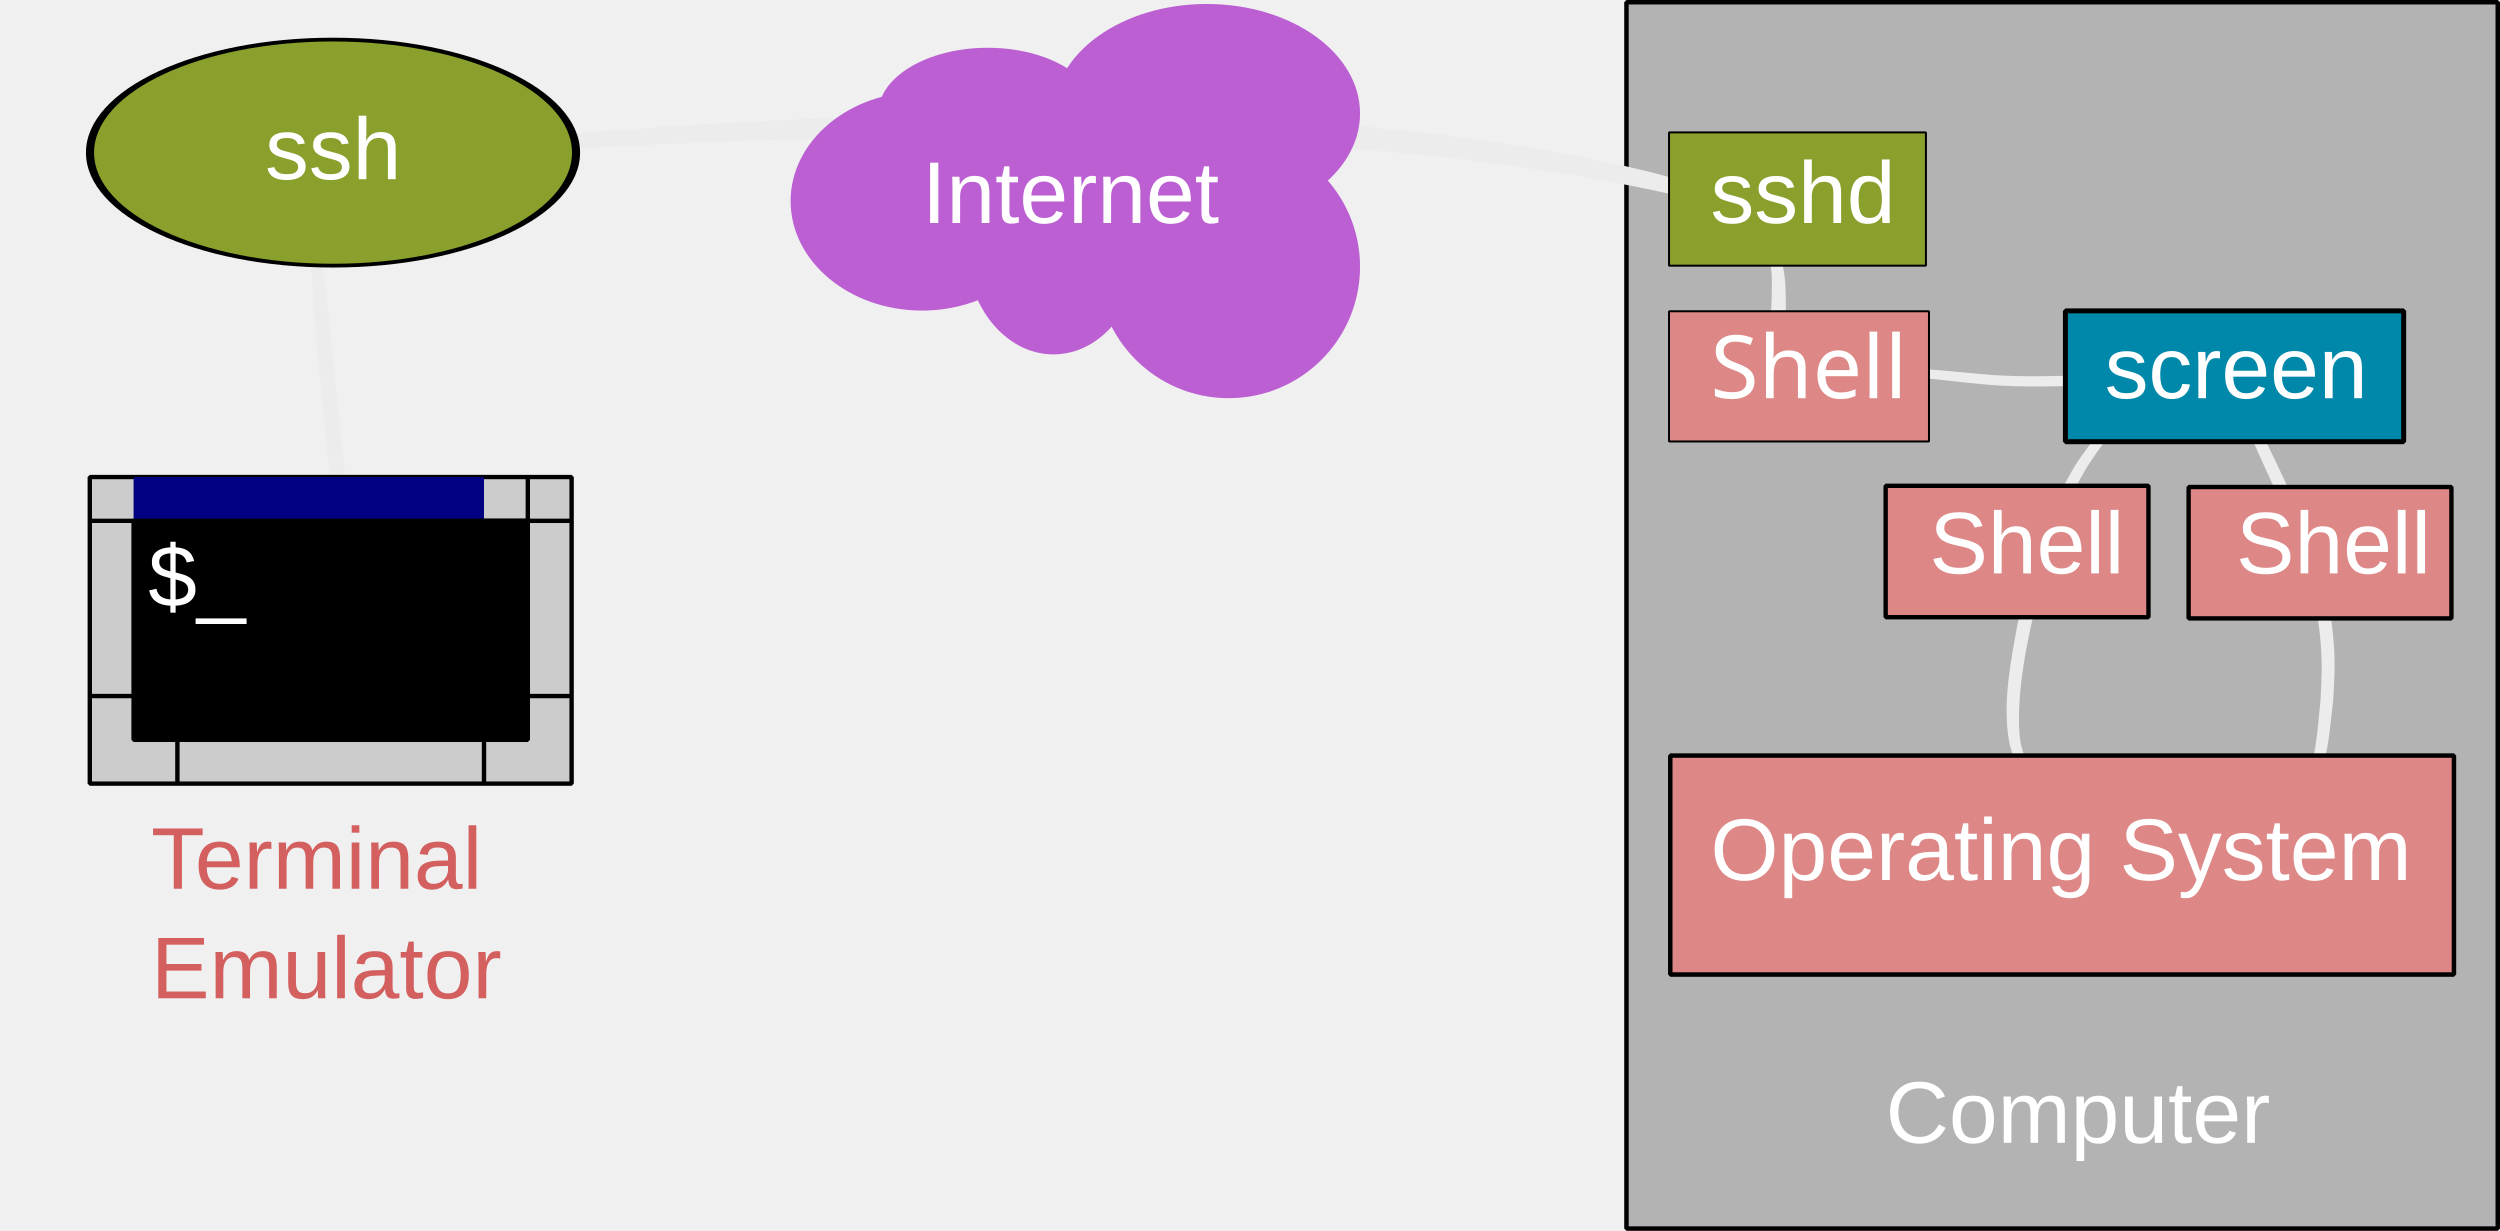
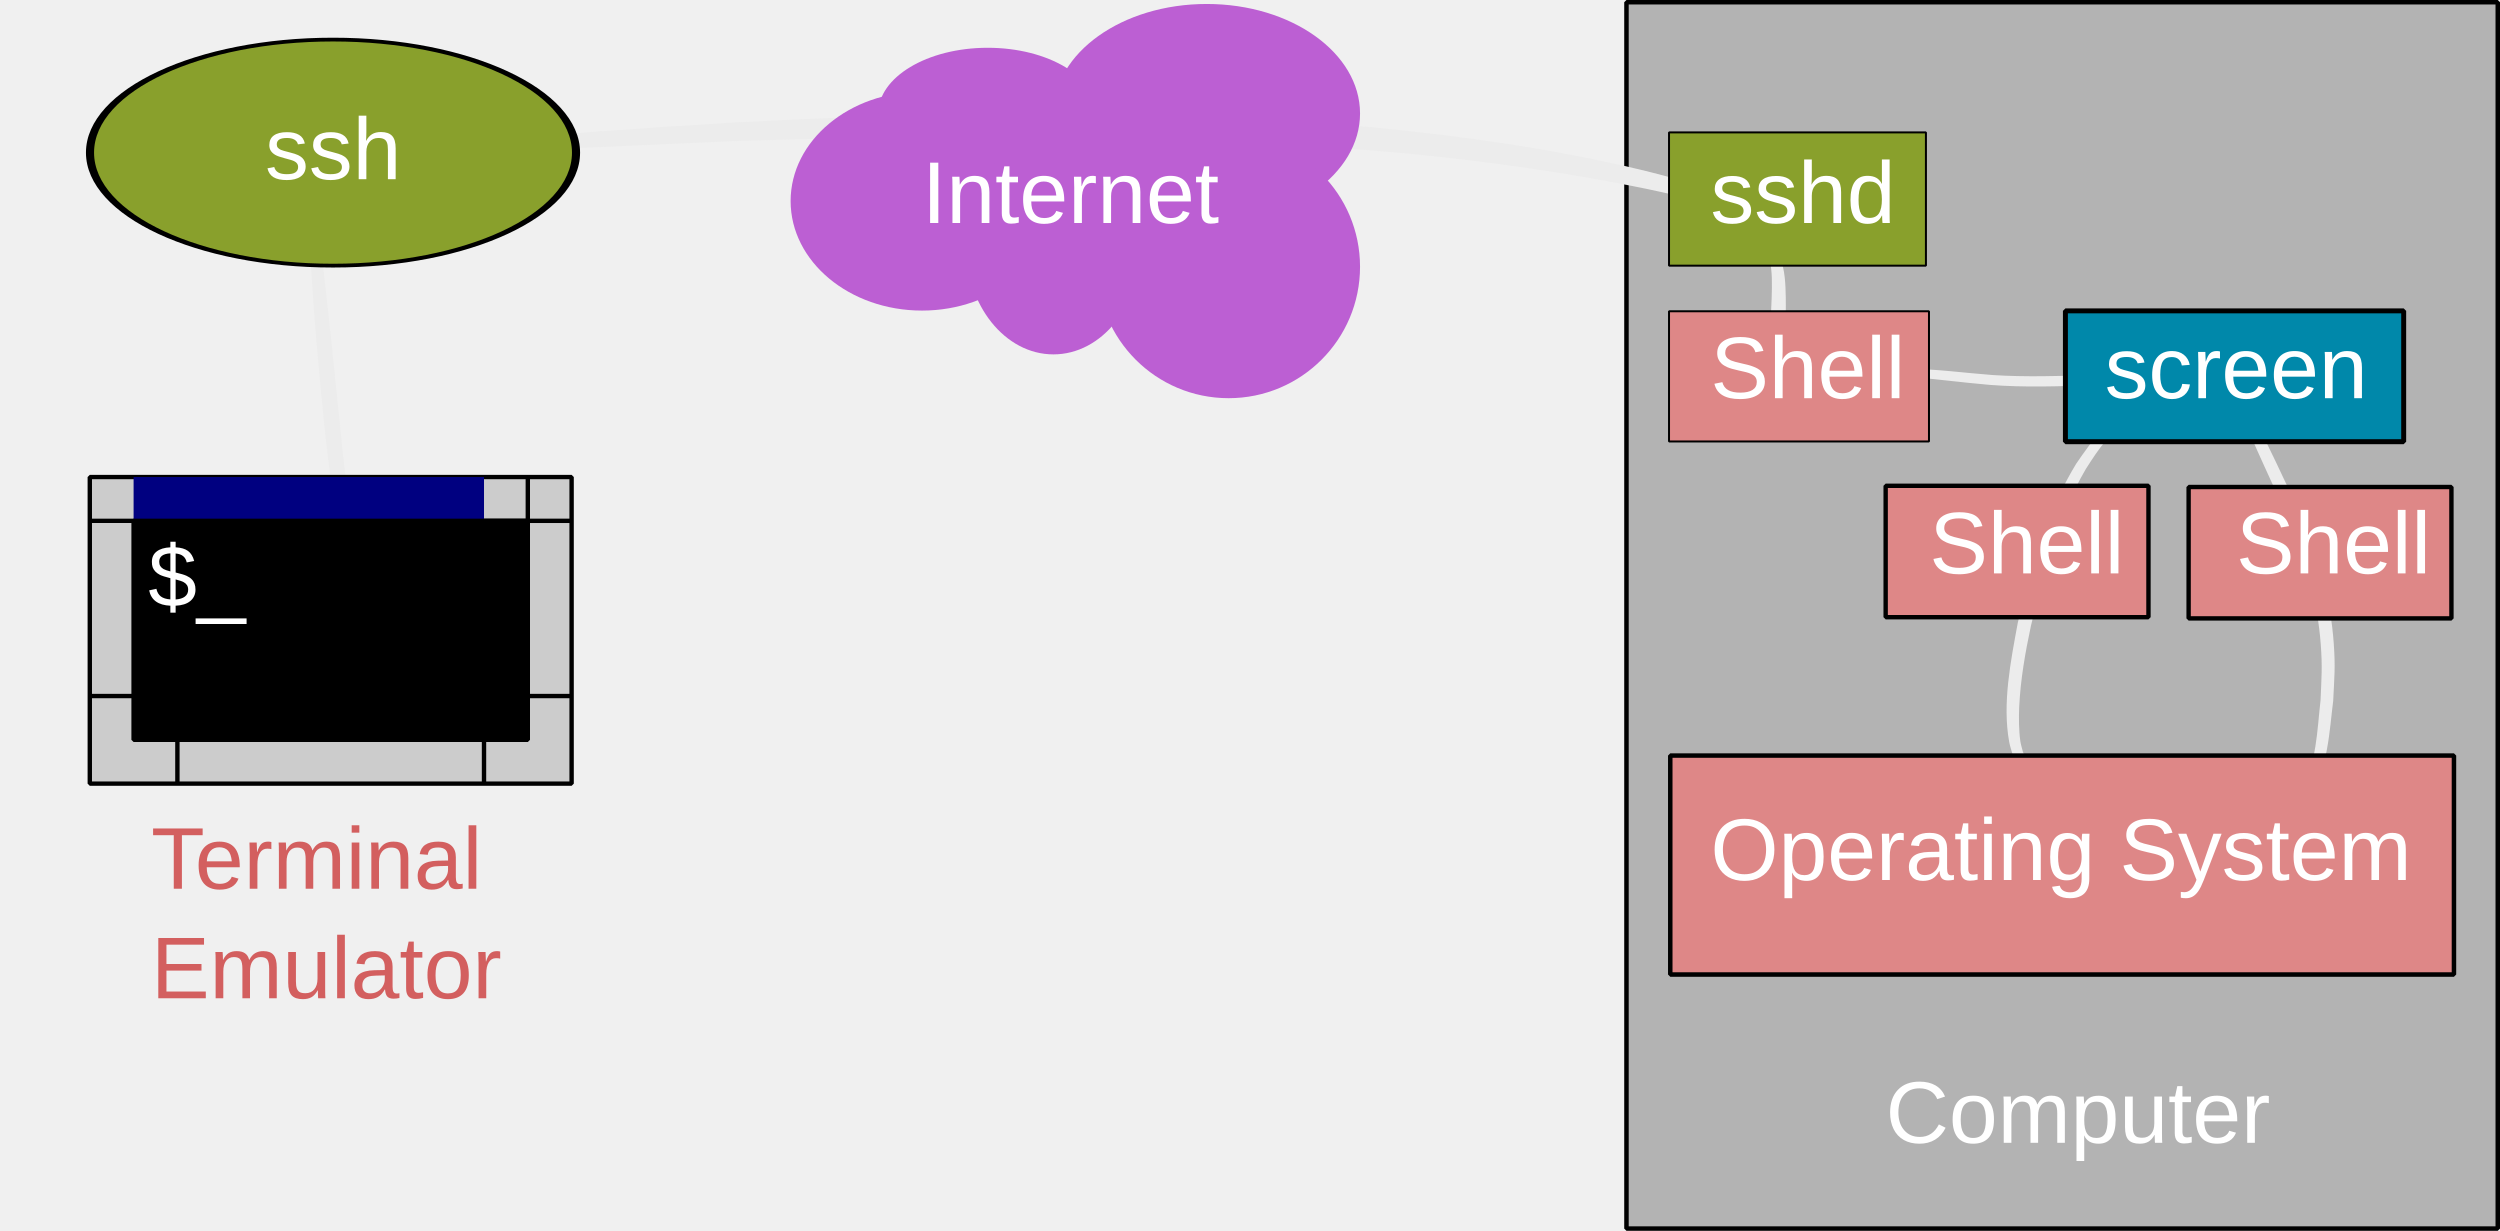
<svg xmlns="http://www.w3.org/2000/svg" width="570.756" height="281" id="svg2" version="1.1">
  <defs id="defs4">
    </defs>
  <g id="layer1" transform="translate(-99.5,-91.45568)">
    <rect style="fill:#b3b3b3;fill-opacity:1;stroke:#000000;stroke-width:1.023;stroke-linecap:round;stroke-linejoin:bevel;stroke-opacity:1" id="rect3022" width="198.92" height="279.977" x="470.825" y="91.967" />
    <path style="fill:#ececec;fill-opacity:1;stroke:#000000;stroke-linecap:round;stroke-linejoin:bevel;stroke-opacity:0" id="path3897" d="m 435.226,84.167 c 6.617,0.052 13.188,0.961 19.78,1.463 7.48,0.474 14.977,0.226 22.462,0.013 4.511,-0.096 9.033,-0.305 13.543,-0.055 1.158,0.137 1.65,0.037 0.356,1.876 -0.277,0.393 -1.345,-0.582 -1.461,-0.699 -0.009,-0.002 0.023,-0.124 0.032,-0.122 l 0,0 c 0.669,-2.271 2.854,1.289 0.521,0.93 -4.115,0.032 -8.228,0.149 -12.338,0.337 -7.946,0.313 -15.914,0.575 -23.854,-0.039 -6.516,-0.56 -12.997,-1.429 -19.515,-1.967 -0.123,-0.034 0.353,-1.77 0.476,-1.736 z" transform="translate(99.5,91.45568)" />
    <path style="fill:#ececec;fill-opacity:1;stroke:#000000;stroke-linecap:round;stroke-linejoin:bevel;stroke-opacity:0" id="path3899" d="m 487.686,92.772 c -3.27,3.458 -6.5,6.971 -9.236,10.878 -0.783,1.118 -1.5,2.28 -2.249,3.42 -6.437,11.02 -9.598,23.509 -12.536,35.817 -1.304,6.117 -2.389,12.303 -2.679,18.562 -0.104,2.252 -0.083,5.444 0.26,7.754 0.124,0.831 0.391,1.634 0.586,2.451 0.864,2.311 2.549,3.87 4.941,4.42 -0.539,-0.103 -0.69,1.521 -0.268,0.442 -0.009,-0.015 0.21,-0.146 0.219,-0.131 l 0,0 c 1.52,-0.298 0.725,2.032 -0.655,1.409 -3.219,-0.4 -5.417,-2.711 -6.617,-5.631 -0.248,-0.915 -0.572,-1.813 -0.743,-2.745 -1.612,-8.78 0.352,-18.516 1.938,-27.132 0.586,-2.454 1.116,-4.923 1.758,-7.363 2.657,-10.095 6.157,-20.086 11.591,-29.044 3.542,-5.202 7.4,-10.195 12.178,-14.338 0.087,-0.107 1.598,1.124 1.511,1.231 z" transform="translate(99.5,91.45568)" />
    <path style="fill:#ececec;fill-opacity:1;stroke:#000000;stroke-linecap:round;stroke-linejoin:bevel;stroke-opacity:0" id="path3901" d="m 513.069,92.097 c 4.371,8.898 8.749,17.783 12.752,26.855 3.729,8.858 6.27,18.179 6.969,27.786 0.41,5.637 0.149,7.713 -0.116,13.263 -0.866,6.802 -1.17,15.582 -5.327,21.397 -0.536,0.75 -1.244,1.361 -1.866,2.042 -0.687,0.416 -1.322,0.935 -2.062,1.249 -2.31,0.979 -5.34,0.697 -7.191,-1.089 -0.252,-0.243 -0.409,-0.568 -0.613,-0.852 -0.17,-1.103 -0.296,-0.608 0.357,-1.49 0.021,-0.052 0.755,0.242 0.734,0.293 l 0,0 c 0.243,0.024 0.122,-0.022 0.336,0.195 1.34,1.065 3.208,1.789 4.914,1.182 0.573,-0.204 1.066,-0.585 1.599,-0.878 0.52,-0.56 1.119,-1.057 1.561,-1.681 3.81,-5.383 3.92,-14.205 4.67,-20.476 0.214,-5.327 0.448,-7.466 0.041,-12.865 -0.704,-9.358 -3.188,-18.431 -6.784,-27.076 -3.939,-9.116 -8.374,-18.019 -12.023,-27.255 -0.042,-0.145 2.004,-0.745 2.046,-0.6 z" transform="translate(99.5,91.45568)" />
    <path style="fill:#ececec;fill-opacity:1;stroke:#000000;stroke-linecap:round;stroke-linejoin:bevel;stroke-opacity:0" id="path3984" d="m 73.329,57.122 c 1.672,13.858 3.025,27.751 4.465,41.634 1.088,11.147 2.542,22.242 4.539,33.261 0.02,0.081 -1.127,0.363 -1.147,0.282 l 0,0 c -0.793,-1.935 -1.771,-3.804 -2.38,-5.805 -0.794,-2.607 -1.3,-5.296 -1.815,-7.972 -1.4,-7.279 -1.85,-12.052 -2.755,-19.459 -1.415,-13.9 -2.697,-27.821 -3.434,-41.776 -0.012,-0.179 2.515,-0.344 2.527,-0.166 z" transform="translate(99.5,91.45568)" />
    <path style="fill:#ececec;fill-opacity:1;stroke:#000000;stroke-linecap:round;stroke-linejoin:bevel;stroke-opacity:0" id="path3914" d="m 206.707,123.95 c 19.834,-1.99 39.74,-3.242 59.631,-4.506 40.159,-2.056 80.454,-3.114 120.632,-0.868 8.584,0.48 17.147,1.281 25.721,1.922 20.568,2.006 41.088,4.856 61.204,9.671 6.432,1.54 14.262,3.731 20.57,6.301 1.452,0.592 2.796,1.42 4.194,2.13 0.352,0.477 1.203,0.858 1.056,1.432 -0.859,3.356 -7.145,0.782 -8.908,0.252 -0.048,-0.02 0.238,-0.699 0.286,-0.679 l 0,0 c 1.24,0.076 2.481,0.132 3.72,0.227 0.792,0.061 1.625,-0.028 2.372,0.243 0.471,0.171 0.876,0.573 1.108,1.017 0.167,0.32 -0.597,-0.407 -0.895,-0.61 -8.214,-2.873 -16.617,-4.858 -25.159,-6.548 -20.211,-3.999 -40.668,-6.626 -61.202,-8.27 -8.546,-0.558 -17.085,-1.239 -25.638,-1.673 -39.227,-1.989 -78.538,-1.538 -117.78,-0.339 -20.085,0.83 -40.161,1.968 -60.26,2.395 -0.148,0.046 -0.8,-2.051 -0.652,-2.097 z" />
    <path style="fill:#ececec;fill-opacity:1;stroke:#000000;stroke-width:0.725;stroke-linecap:round;stroke-linejoin:bevel;stroke-opacity:0" id="path3066" d="m 505.131,148.739 c 0.254,0.481 0.575,0.955 0.761,1.442 1.17,3.062 1.246,6.226 1.305,9.324 0.065,3.423 -0.085,5.604 -0.235,9.042 -0.156,3.684 -0.663,7.364 -0.789,11.049 -0.02,0.591 -0.023,1.183 0.008,1.774 0.012,0.22 0.32,0.457 0.123,0.658 -0.105,0.106 -0.345,-0.172 -0.518,-0.257 0.047,-0.022 0.727,0.283 0.68,0.305 l 0,0 c -0.537,0.042 -1.138,0.25 -1.611,0.126 -0.544,-0.142 -0.697,-0.491 -0.848,-0.77 -0.324,-0.598 -0.459,-1.217 -0.56,-1.831 -0.608,-3.688 0.036,-7.394 0.085,-11.083 0.144,-2.617 0.368,-6.367 0.442,-9.001 0.085,-3.043 0.197,-6.115 -0.523,-9.146 -0.11,-0.464 -0.315,-0.922 -0.473,-1.383 -0.038,-0.07 2.116,-0.318 2.154,-0.248 z" />
    <rect style="fill:#de8787;fill-opacity:1;stroke:#000000;stroke-width:1.026;stroke-linecap:round;stroke-linejoin:bevel;stroke-opacity:1" id="rect3026" width="178.917" height="49.989" x="480.826" y="263.953" />
    <g id="g3096">
      <rect y="162.517" x="480.541" height="29.726" width="59.349" id="rect3024" style="fill:#de8787;fill-opacity:1;stroke:#000000;stroke-width:0.456;stroke-linecap:round;stroke-linejoin:bevel;stroke-opacity:1" />
      <text id="text3041" y="182.362" x="490" style="font-size:20px;font-style:normal;font-variant:normal;font-weight:normal;font-stretch:normal;text-align:start;line-height:125%;letter-spacing:0px;word-spacing:0px;writing-mode:lr-tb;text-anchor:start;fill:#ffffff;fill-opacity:1;stroke:none;font-family:Trebuchet MS;-inkscape-font-specification:Trebuchet MS" xml:space="preserve">
-         <tspan y="182.362" x="490" id="tspan3043">Shell</tspan>
+         <tspan y="182.362" x="490" id="tspan3043" style="-inkscape-font-specification:Liberation Sans;font-family:Liberation Sans;font-weight:normal;font-style:normal;font-stretch:normal;font-variant:normal;font-size:20px;text-anchor:start;text-align:start;writing-mode:lr;line-height:125%">Shell</tspan>
      </text>
    </g>
    <text xml:space="preserve" style="font-size:20px;font-style:normal;font-weight:normal;line-height:125%;letter-spacing:0px;word-spacing:0px;fill:#ffffff;fill-opacity:1;stroke:none;font-family:Liberation Sans;-inkscape-font-specification:Liberation Sans;font-stretch:normal;font-variant:normal;text-anchor:start;text-align:start;writing-mode:lr" x="490" y="292.362" id="text3045">
      <tspan id="tspan3047" x="490" y="292.362">Operating System</tspan>
    </text>
    <text xml:space="preserve" style="font-size:20px;font-style:normal;font-weight:normal;line-height:125%;letter-spacing:0px;word-spacing:0px;fill:#d35f5f;fill-opacity:1;stroke:none;font-family:Liberation Sans;-inkscape-font-specification:Liberation Sans;font-stretch:normal;font-variant:normal;text-anchor:start;text-align:start;writing-mode:lr" x="134" y="294.362" id="text3906">
      <tspan id="tspan3908" x="134" y="294.362">Terminal</tspan>
      <tspan x="134" y="319.362" id="tspan3927">Emulator</tspan>
    </text>
    <text xml:space="preserve" style="font-size:20px;font-style:normal;font-weight:normal;line-height:125%;letter-spacing:0px;word-spacing:0px;fill:#ffffff;fill-opacity:1;stroke:none;font-family:Liberation Sans;-inkscape-font-specification:Liberation Sans;font-stretch:normal;font-variant:normal;text-anchor:start;text-align:start;writing-mode:lr" x="530" y="352.362" id="text3910">
      <tspan id="tspan3912" x="530" y="352.362">Computer</tspan>
    </text>
    <g id="g3929" transform="translate(0,98)">
      <rect y="102.362" x="120" height="70" width="110" id="rect2987" style="fill:#cccccc;fill-opacity:1;stroke:#000000;stroke-linecap:round;stroke-linejoin:bevel;stroke-opacity:1" />
      <rect y="112.362" x="130" height="50" width="90" id="rect2991" style="fill:#000000;fill-opacity:1;stroke:#000000;stroke-linecap:round;stroke-linejoin:bevel;stroke-opacity:1" />
      <text id="text3002" y="131.943" x="133.332" style="font-size:20px;font-style:normal;font-weight:normal;line-height:125%;letter-spacing:0px;word-spacing:0px;fill:#ffffff;fill-opacity:1;stroke:none;font-family:Liberation Sans;-inkscape-font-specification:Liberation Sans;font-stretch:normal;font-variant:normal;text-anchor:start;text-align:start;writing-mode:lr" xml:space="preserve">
        <tspan y="131.943" x="133.332" id="tspan3004">$_</tspan>
      </text>
      <rect transform="translate(99.5,91.45568)" y="10.906" x="30.5" height="10" width="80" id="rect3919" style="fill:#000080;fill-opacity:1;stroke:#000000;stroke-linecap:round;stroke-linejoin:bevel;stroke-opacity:0" />
      <path transform="translate(99.5,91.45568)" id="path3921" d="m 20.5,20.907 c 10,0 100,0 100,0 l 0,-10 0,0" style="fill:none;stroke:#000000;stroke-width:1px;stroke-linecap:butt;stroke-linejoin:miter;stroke-opacity:1" />
      <path transform="translate(99.5,91.45568)" id="path3923" d="m 120.5,20.907 10,0" style="fill:none;stroke:#000000;stroke-width:1px;stroke-linecap:butt;stroke-linejoin:miter;stroke-opacity:1" />
      <path transform="translate(99.5,91.45568)" id="path3925" d="m 20.5,60.907 110,0 -20,0 0,20 0,-20 -70,0 0,20" style="fill:none;stroke:#000000;stroke-width:1px;stroke-linecap:butt;stroke-linejoin:miter;stroke-opacity:1" />
    </g>
    <rect style="fill:#89a02c;fill-opacity:1;stroke:#000000;stroke-width:0.458;stroke-linecap:round;stroke-linejoin:bevel;stroke-opacity:1" id="rect3024-1" width="58.652" height="30.418" x="480.542" y="121.685" />
    <text xml:space="preserve" style="font-size:20px;font-style:normal;font-variant:normal;font-weight:normal;font-stretch:normal;text-align:start;line-height:125%;letter-spacing:0px;word-spacing:0px;writing-mode:lr;text-anchor:start;fill:#ffffff;fill-opacity:1;stroke:none;font-family:Liberation Sans;-inkscape-font-specification:Liberation Sans" x="490" y="142.362" id="text3041-7">
      <tspan id="tspan3043-4" x="490" y="142.362">sshd</tspan>
    </text>
    <path style="fill:#89a02c;fill-opacity:1;stroke:#000000;stroke-linecap:round;stroke-linejoin:bevel;stroke-opacity:1" id="path3978" d="m 110.5,50.907 c 0,16.569 -13.431,30 -30,30 -16.569,0 -30,-13.431 -30,-30 0,-16.569 13.431,-30 30,-30 16.569,0 30,13.431 30,30 z" transform="matrix(1.849305,0,0,0.860145,26.65941,82.51017)" />
    <text xml:space="preserve" style="font-size:20px;font-style:normal;font-weight:normal;line-height:125%;letter-spacing:0px;word-spacing:0px;fill:#ffffff;fill-opacity:1;stroke:none;font-family:Liberation Sans;-inkscape-font-specification:Liberation Sans;font-stretch:normal;font-variant:normal;text-anchor:start;text-align:start;writing-mode:lr" x="160" y="132.362" id="text3980">
      <tspan id="tspan3982" x="160" y="132.362">ssh</tspan>
    </text>
    <g id="g4000" style="fill:#bc5fd3">
      <path transform="translate(99.5,91.45568)" d="m 240.5,45.907 c 0,13.807 -13.431,25 -30,25 -16.569,0 -30,-11.193 -30,-25 0,-13.807 13.431,-25 30,-25 16.569,0 30,11.193 30,25 z" id="path3986" style="fill:#bc5fd3;fill-opacity:1;stroke:#000000;stroke-linecap:round;stroke-linejoin:bevel;stroke-opacity:0" />
      <path transform="translate(99.5,91.45568)" d="m 250.5,25.907 c 0,8.284 -11.193,15 -25,15 -13.807,0 -25,-6.716 -25,-15 0,-8.284 11.193,-15 25,-15 13.807,0 25,6.716 25,15 z" id="path3988" style="fill:#bc5fd3;fill-opacity:1;stroke:#000000;stroke-linecap:round;stroke-linejoin:bevel;stroke-opacity:0" />
      <path transform="translate(99.5,91.45568)" d="m 260.5,55.907 c 0,13.807 -8.954,25 -20,25 -11.046,0 -20,-11.193 -20,-25 0,-13.807 8.954,-25 20,-25 11.046,0 20,11.193 20,25 z" id="path3990" style="fill:#bc5fd3;fill-opacity:1;stroke:#000000;stroke-linecap:round;stroke-linejoin:bevel;stroke-opacity:0" />
      <path transform="translate(99.5,91.45568)" d="m 280.5,45.907 c 0,8.284 -8.954,15 -20,15 -11.046,0 -20,-6.716 -20,-15 0,-8.284 8.954,-15 20,-15 11.046,0 20,6.716 20,15 z" id="path3992" style="fill:#bc5fd3;fill-opacity:1;stroke:#000000;stroke-linecap:round;stroke-linejoin:bevel;stroke-opacity:0" />
      <path transform="translate(99.5,91.45568)" d="m 310.5,25.907 c 0,13.807 -15.67,25 -35,25 -19.33,0 -35,-11.193 -35,-25 0,-13.807 15.67,-25 35,-25 19.33,0 35,11.193 35,25 z" id="path3994" style="fill:#bc5fd3;fill-opacity:1;stroke:#000000;stroke-linecap:round;stroke-linejoin:bevel;stroke-opacity:0" />
      <path transform="translate(99.5,91.45568)" d="m 310.5,60.907 c 0,16.569 -13.431,30 -30,30 -16.569,0 -30,-13.431 -30,-30 0,-16.569 13.431,-30 30,-30 16.569,0 30,13.431 30,30 z" id="path3998" style="fill:#bc5fd3;fill-opacity:1;stroke:#000000;stroke-linecap:round;stroke-linejoin:bevel;stroke-opacity:0" />
    </g>
    <text xml:space="preserve" style="font-size:20px;font-style:normal;font-weight:normal;line-height:125%;letter-spacing:0px;word-spacing:0px;fill:#ffffff;fill-opacity:1;stroke:none;font-family:Liberation Sans;-inkscape-font-specification:Liberation Sans;font-stretch:normal;font-variant:normal;text-anchor:start;text-align:start;writing-mode:lr" x="310" y="142.362" id="text4008">
      <tspan id="tspan4010" x="310" y="142.362">Internet</tspan>
    </text>
    <rect style="fill:#de8787;fill-opacity:1;stroke:#000000;stroke-linecap:round;stroke-linejoin:bevel;stroke-opacity:1" id="rect3115" width="60" height="30" x="530" y="202.362" />
    <rect style="fill:#de8787;fill-opacity:1;stroke:#000000;stroke-linecap:round;stroke-linejoin:bevel;stroke-opacity:1" id="rect3117" width="60" height="30" x="599.167" y="202.64" />
    <rect style="fill:#0088aa;fill-opacity:1;stroke:#000000;stroke-width:1.132;stroke-linecap:round;stroke-linejoin:bevel;stroke-opacity:1" id="rect3887" width="77.229" height="29.868" x="571.038" y="162.428" />
    <text xml:space="preserve" style="font-size:20px;font-style:normal;font-weight:normal;line-height:125%;letter-spacing:0px;word-spacing:0px;fill:#ffffff;fill-opacity:1;stroke:none;font-family:Liberation Sans;-inkscape-font-specification:Liberation Sans;font-stretch:normal;font-variant:normal;text-anchor:start;text-align:start;writing-mode:lr" x="580" y="182.362" id="text3903">
      <tspan id="tspan3905" x="580" y="182.362" style="font-style:normal;font-variant:normal;font-weight:normal;font-stretch:normal;font-family:Liberation Sans;-inkscape-font-specification:Liberation Sans;font-size:20px;text-anchor:start;text-align:start;writing-mode:lr;line-height:125%">screen</tspan>
    </text>
    <text xml:space="preserve" style="font-size:20px;font-style:normal;font-weight:normal;line-height:125%;letter-spacing:0px;word-spacing:0px;fill:#ffffff;fill-opacity:1;stroke:none;font-family:Liberation Sans;-inkscape-font-specification:Liberation Sans;font-stretch:normal;font-variant:normal;text-anchor:start;text-align:start;writing-mode:lr" x="540" y="222.362" id="text3907">
      <tspan x="540" y="222.362" id="tspan3911" style="-inkscape-font-specification:Liberation Sans;font-family:Liberation Sans;font-weight:normal;font-style:normal;font-stretch:normal;font-variant:normal;font-size:20px;text-anchor:start;text-align:start;writing-mode:lr;line-height:125%">Shell</tspan>
    </text>
    <text xml:space="preserve" style="font-size:20px;font-style:normal;font-weight:normal;line-height:125%;letter-spacing:0px;word-spacing:0px;fill:#ffffff;fill-opacity:1;stroke:none;font-family:Liberation Sans;-inkscape-font-specification:Liberation Sans;font-stretch:normal;font-variant:normal;text-anchor:start;text-align:start;writing-mode:lr" x="610" y="222.362" id="text3915">
      <tspan id="tspan3917" x="610" y="222.362" style="font-style:normal;font-variant:normal;font-weight:normal;font-stretch:normal;font-family:Liberation Sans;-inkscape-font-specification:Liberation Sans;font-size:20px;text-anchor:start;text-align:start;writing-mode:lr;line-height:125%">Shell</tspan>
    </text>
  </g>
</svg>
